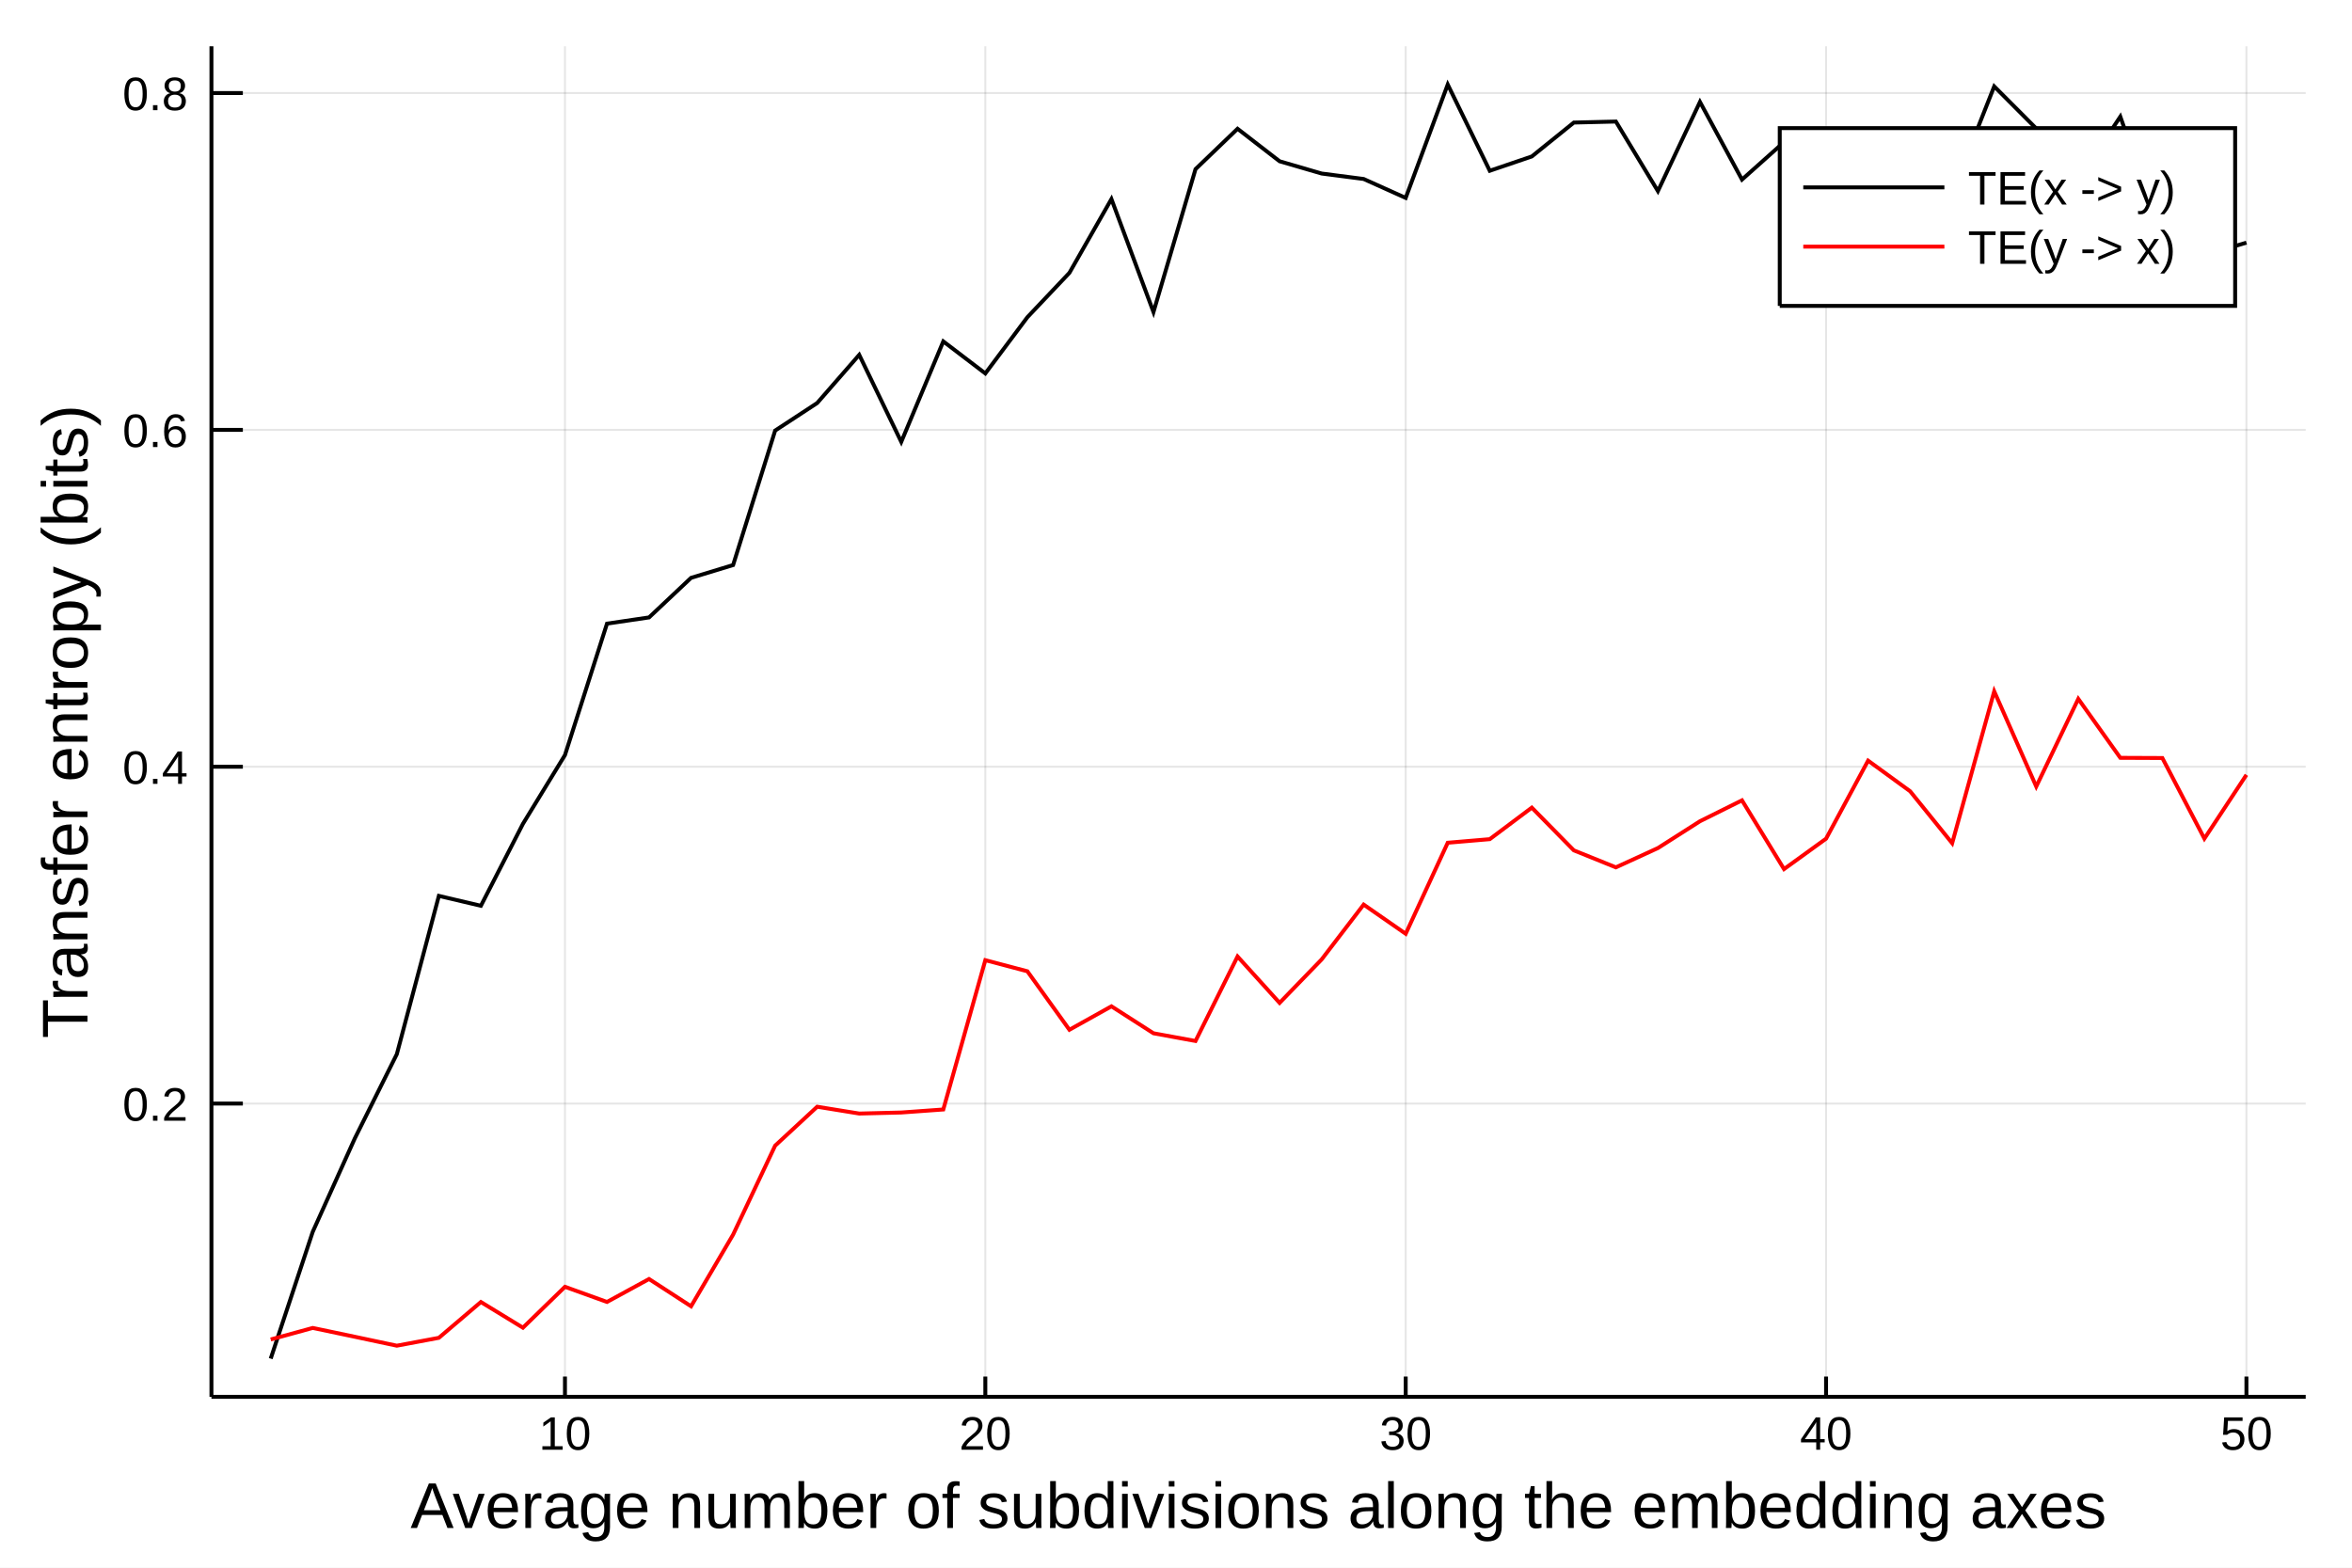
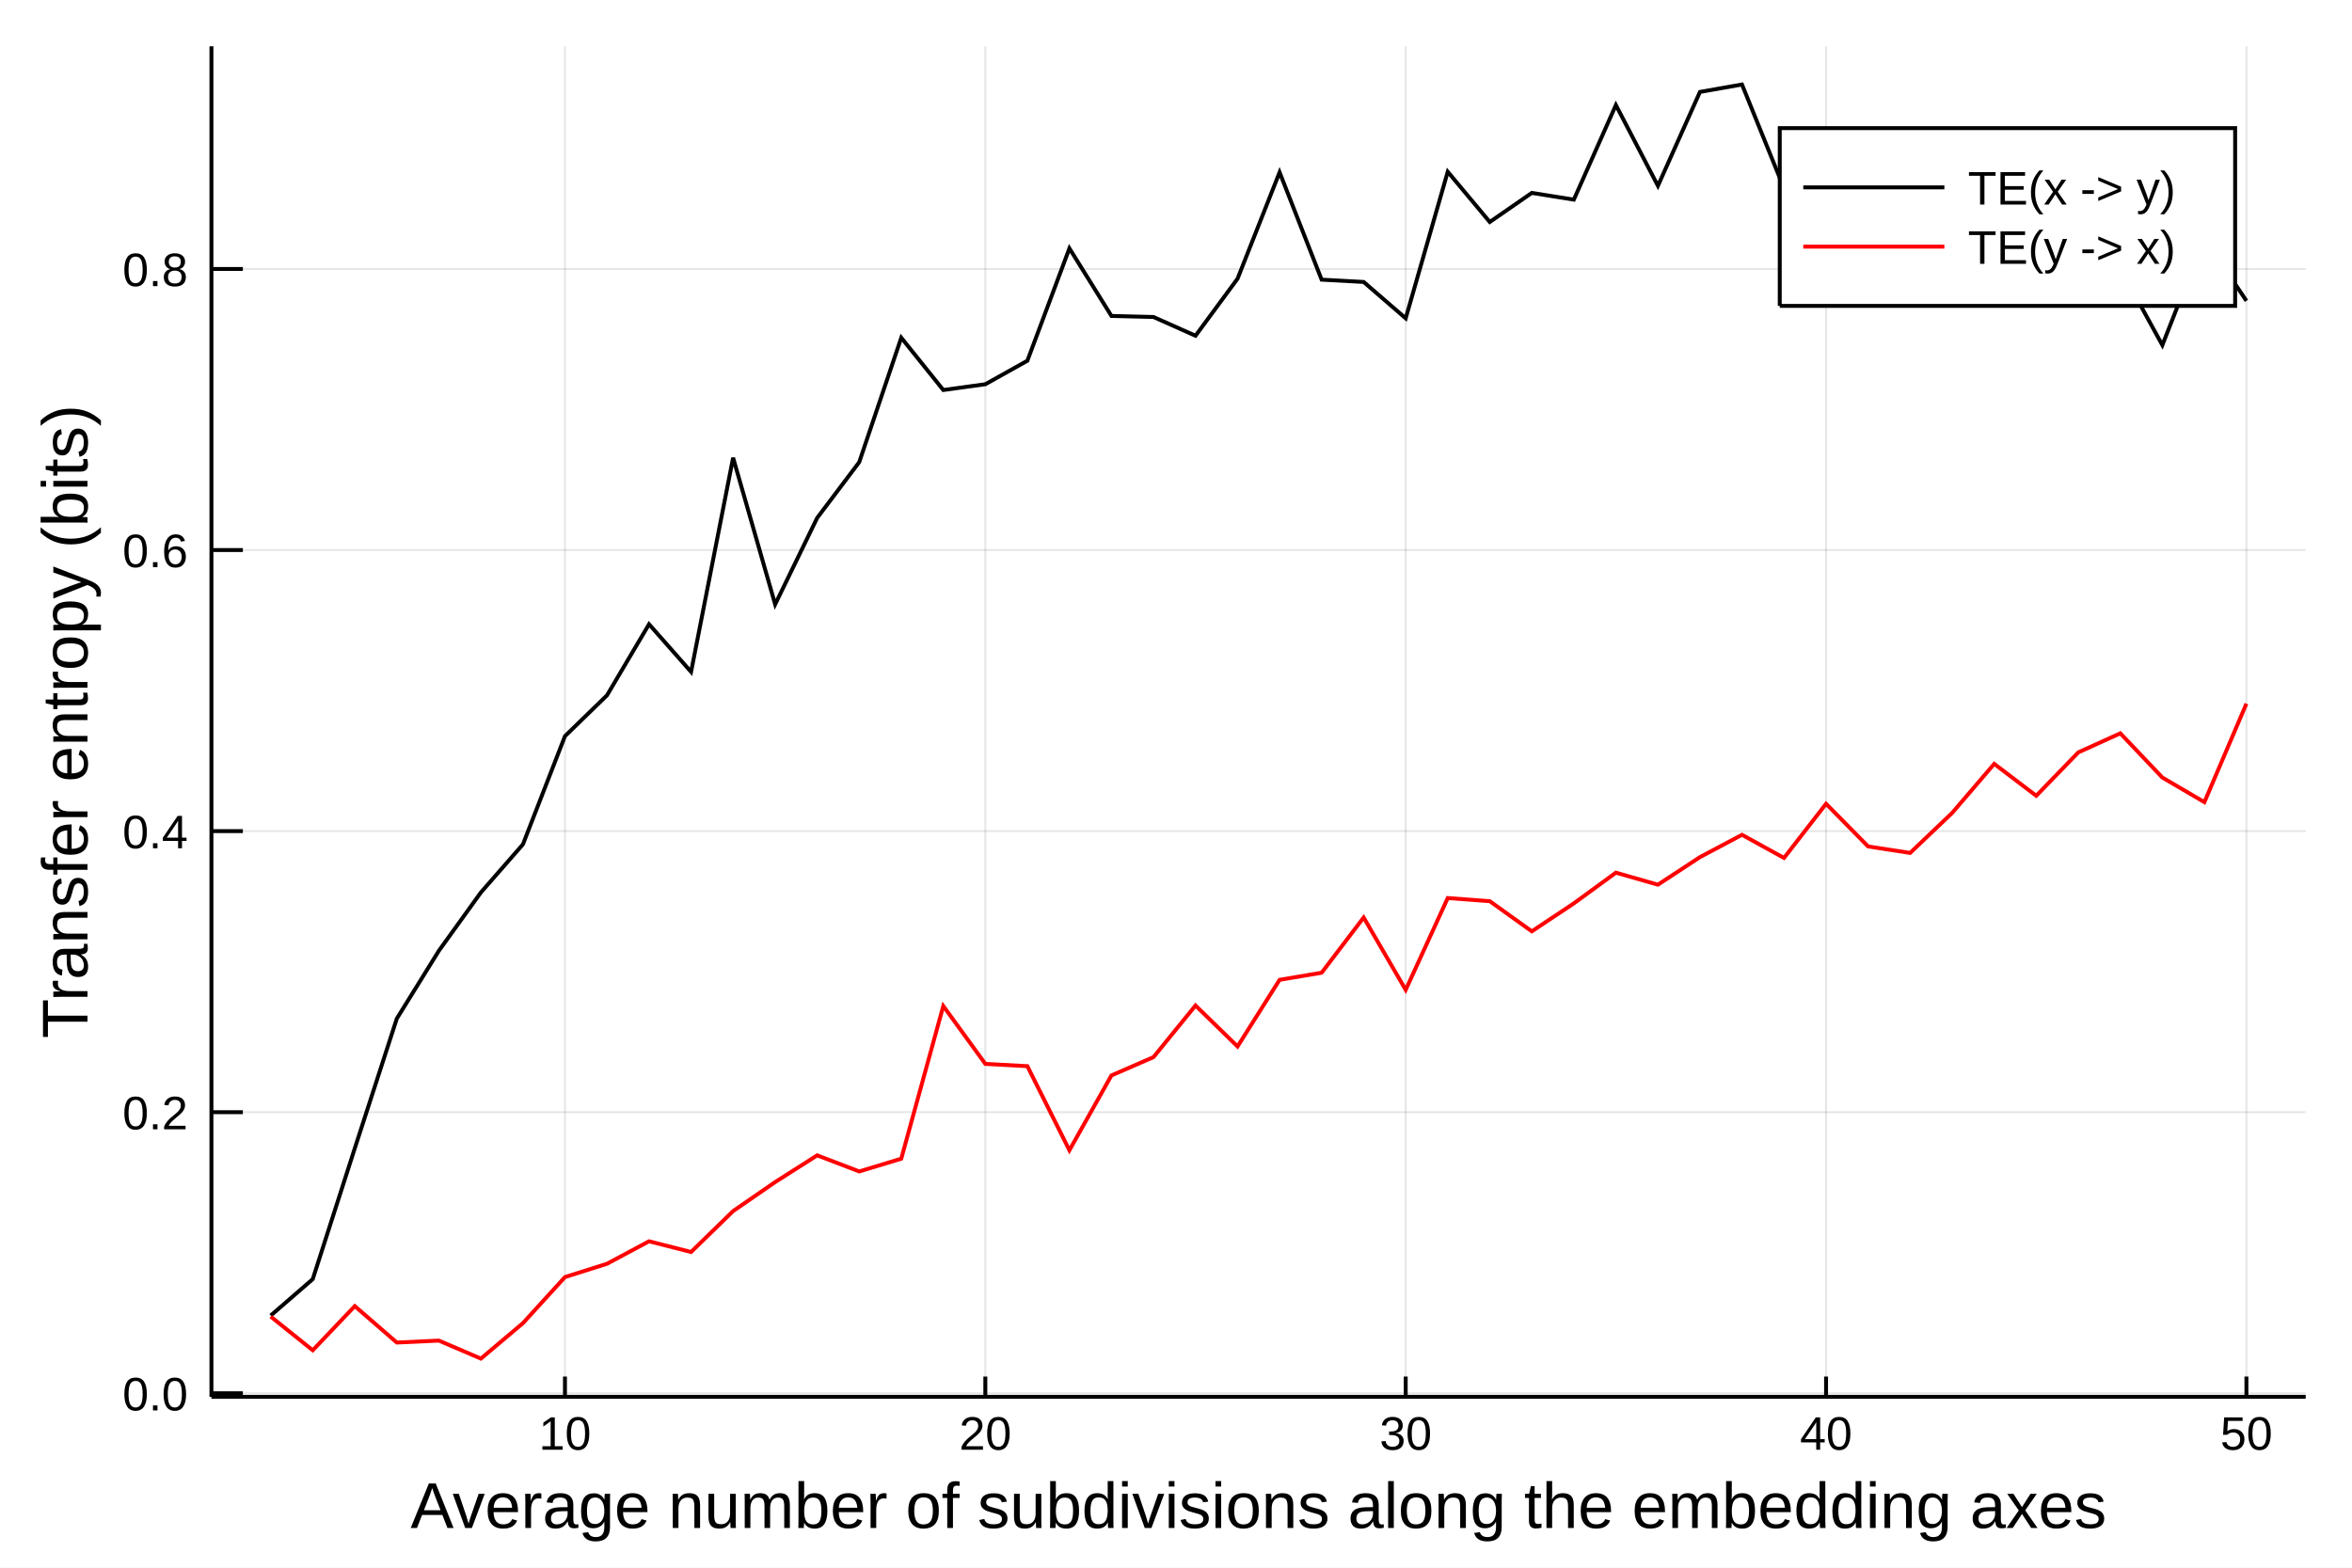
<svg xmlns="http://www.w3.org/2000/svg" width="600" height="400" viewBox="0 0 2400 1600">
  <defs>
-     <clipPath id="clip4200">
+     <clipPath id="clip3500">
      <rect x="0" y="0" width="2400" height="1600" />
    </clipPath>
  </defs>
-   <polygon clip-path="url(#clip4200)" points=" 0,1600 2400,1600 2400,0 0,0    " fill="#ffffff" fill-rule="evenodd" fill-opacity="1" />
+   <polygon clip-path="url(#clip3500)" points=" 0,1600 2400,1600 2400,0 0,0    " fill="#ffffff" fill-rule="evenodd" fill-opacity="1" />
  <defs>
-     <clipPath id="clip4201">
+     <clipPath id="clip3501">
      <rect x="480" y="0" width="1681" height="1600" />
    </clipPath>
  </defs>
-   <polygon clip-path="url(#clip4200)" points=" 215.754,1425.62 2352.76,1425.62 2352.76,47.244 215.754,47.244    " fill="#ffffff" fill-rule="evenodd" fill-opacity="1" />
+   <polygon clip-path="url(#clip3500)" points=" 215.754,1425.62 2352.76,1425.62 2352.76,47.244 215.754,47.244    " fill="#ffffff" fill-rule="evenodd" fill-opacity="1" />
  <defs>
-     <clipPath id="clip4202">
+     <clipPath id="clip3502">
      <rect x="215" y="47" width="2138" height="1379" />
    </clipPath>
  </defs>
-   <polyline clip-path="url(#clip4202)" style="stroke:#000000; stroke-width:2; stroke-opacity:0.1; fill:none" points="   576.496,1425.62 576.496,47.244    " />
-   <polyline clip-path="url(#clip4202)" style="stroke:#000000; stroke-width:2; stroke-opacity:0.1; fill:none" points="   1005.44,1425.62 1005.44,47.244    " />
-   <polyline clip-path="url(#clip4202)" style="stroke:#000000; stroke-width:2; stroke-opacity:0.1; fill:none" points="   1434.39,1425.62 1434.39,47.244    " />
-   <polyline clip-path="url(#clip4202)" style="stroke:#000000; stroke-width:2; stroke-opacity:0.1; fill:none" points="   1863.33,1425.62 1863.33,47.244    " />
-   <polyline clip-path="url(#clip4202)" style="stroke:#000000; stroke-width:2; stroke-opacity:0.1; fill:none" points="   2292.27,1425.62 2292.27,47.244    " />
-   <polyline clip-path="url(#clip4202)" style="stroke:#000000; stroke-width:2; stroke-opacity:0.1; fill:none" points="   215.754,1126.31 2352.76,1126.31    " />
-   <polyline clip-path="url(#clip4202)" style="stroke:#000000; stroke-width:2; stroke-opacity:0.1; fill:none" points="   215.754,782.525 2352.76,782.525    " />
-   <polyline clip-path="url(#clip4202)" style="stroke:#000000; stroke-width:2; stroke-opacity:0.1; fill:none" points="   215.754,438.739 2352.76,438.739    " />
-   <polyline clip-path="url(#clip4202)" style="stroke:#000000; stroke-width:2; stroke-opacity:0.1; fill:none" points="   215.754,94.952 2352.76,94.952    " />
-   <polyline clip-path="url(#clip4200)" style="stroke:#000000; stroke-width:4; stroke-opacity:1; fill:none" points="   215.754,1425.62 2352.76,1425.62    " />
-   <polyline clip-path="url(#clip4200)" style="stroke:#000000; stroke-width:4; stroke-opacity:1; fill:none" points="   215.754,1425.62 215.754,47.244    " />
-   <polyline clip-path="url(#clip4200)" style="stroke:#000000; stroke-width:4; stroke-opacity:1; fill:none" points="   576.496,1425.62 576.496,1404.94    " />
-   <polyline clip-path="url(#clip4200)" style="stroke:#000000; stroke-width:4; stroke-opacity:1; fill:none" points="   1005.44,1425.62 1005.44,1404.94    " />
-   <polyline clip-path="url(#clip4200)" style="stroke:#000000; stroke-width:4; stroke-opacity:1; fill:none" points="   1434.39,1425.62 1434.39,1404.94    " />
-   <polyline clip-path="url(#clip4200)" style="stroke:#000000; stroke-width:4; stroke-opacity:1; fill:none" points="   1863.33,1425.62 1863.33,1404.94    " />
-   <polyline clip-path="url(#clip4200)" style="stroke:#000000; stroke-width:4; stroke-opacity:1; fill:none" points="   2292.27,1425.62 2292.27,1404.94    " />
-   <polyline clip-path="url(#clip4200)" style="stroke:#000000; stroke-width:4; stroke-opacity:1; fill:none" points="   215.754,1126.31 247.809,1126.31    " />
-   <polyline clip-path="url(#clip4200)" style="stroke:#000000; stroke-width:4; stroke-opacity:1; fill:none" points="   215.754,782.525 247.809,782.525    " />
-   <polyline clip-path="url(#clip4200)" style="stroke:#000000; stroke-width:4; stroke-opacity:1; fill:none" points="   215.754,438.739 247.809,438.739    " />
-   <polyline clip-path="url(#clip4200)" style="stroke:#000000; stroke-width:4; stroke-opacity:1; fill:none" points="   215.754,94.952 247.809,94.952    " />
-   <g clip-path="url(#clip4200)">
+   <polyline clip-path="url(#clip3502)" style="stroke:#000000; stroke-width:2; stroke-opacity:0.1; fill:none" points="   576.496,1425.62 576.496,47.244    " />
+   <polyline clip-path="url(#clip3502)" style="stroke:#000000; stroke-width:2; stroke-opacity:0.1; fill:none" points="   1005.44,1425.62 1005.44,47.244    " />
+   <polyline clip-path="url(#clip3502)" style="stroke:#000000; stroke-width:2; stroke-opacity:0.1; fill:none" points="   1434.39,1425.62 1434.39,47.244    " />
+   <polyline clip-path="url(#clip3502)" style="stroke:#000000; stroke-width:2; stroke-opacity:0.1; fill:none" points="   1863.33,1425.62 1863.33,47.244    " />
+   <polyline clip-path="url(#clip3502)" style="stroke:#000000; stroke-width:2; stroke-opacity:0.1; fill:none" points="   2292.27,1425.62 2292.27,47.244    " />
+   <polyline clip-path="url(#clip3502)" style="stroke:#000000; stroke-width:2; stroke-opacity:0.1; fill:none" points="   215.754,1421.98 2352.76,1421.98    " />
+   <polyline clip-path="url(#clip3502)" style="stroke:#000000; stroke-width:2; stroke-opacity:0.1; fill:none" points="   215.754,1135.11 2352.76,1135.11    " />
+   <polyline clip-path="url(#clip3502)" style="stroke:#000000; stroke-width:2; stroke-opacity:0.1; fill:none" points="   215.754,848.245 2352.76,848.245    " />
+   <polyline clip-path="url(#clip3502)" style="stroke:#000000; stroke-width:2; stroke-opacity:0.1; fill:none" points="   215.754,561.379 2352.76,561.379    " />
+   <polyline clip-path="url(#clip3502)" style="stroke:#000000; stroke-width:2; stroke-opacity:0.1; fill:none" points="   215.754,274.514 2352.76,274.514    " />
+   <polyline clip-path="url(#clip3500)" style="stroke:#000000; stroke-width:4; stroke-opacity:1; fill:none" points="   215.754,1425.62 2352.76,1425.62    " />
+   <polyline clip-path="url(#clip3500)" style="stroke:#000000; stroke-width:4; stroke-opacity:1; fill:none" points="   215.754,1425.62 215.754,47.244    " />
+   <polyline clip-path="url(#clip3500)" style="stroke:#000000; stroke-width:4; stroke-opacity:1; fill:none" points="   576.496,1425.62 576.496,1404.94    " />
+   <polyline clip-path="url(#clip3500)" style="stroke:#000000; stroke-width:4; stroke-opacity:1; fill:none" points="   1005.44,1425.62 1005.44,1404.94    " />
+   <polyline clip-path="url(#clip3500)" style="stroke:#000000; stroke-width:4; stroke-opacity:1; fill:none" points="   1434.39,1425.62 1434.39,1404.94    " />
+   <polyline clip-path="url(#clip3500)" style="stroke:#000000; stroke-width:4; stroke-opacity:1; fill:none" points="   1863.33,1425.62 1863.33,1404.94    " />
+   <polyline clip-path="url(#clip3500)" style="stroke:#000000; stroke-width:4; stroke-opacity:1; fill:none" points="   2292.27,1425.62 2292.27,1404.94    " />
+   <polyline clip-path="url(#clip3500)" style="stroke:#000000; stroke-width:4; stroke-opacity:1; fill:none" points="   215.754,1421.98 247.809,1421.98    " />
+   <polyline clip-path="url(#clip3500)" style="stroke:#000000; stroke-width:4; stroke-opacity:1; fill:none" points="   215.754,1135.11 247.809,1135.11    " />
+   <polyline clip-path="url(#clip3500)" style="stroke:#000000; stroke-width:4; stroke-opacity:1; fill:none" points="   215.754,848.245 247.809,848.245    " />
+   <polyline clip-path="url(#clip3500)" style="stroke:#000000; stroke-width:4; stroke-opacity:1; fill:none" points="   215.754,561.379 247.809,561.379    " />
+   <polyline clip-path="url(#clip3500)" style="stroke:#000000; stroke-width:4; stroke-opacity:1; fill:none" points="   215.754,274.514 247.809,274.514    " />
+   <g clip-path="url(#clip3500)">
    <text style="fill:#000000; fill-opacity:1; font-family:Arial,Helvetica Neue,Helvetica,sans-serif; font-size:48px; text-anchor:middle;" transform="rotate(0, 576.496, 1479.62)" x="576.496" y="1479.62">10</text>
  </g>
-   <g clip-path="url(#clip4200)">
+   <g clip-path="url(#clip3500)">
    <text style="fill:#000000; fill-opacity:1; font-family:Arial,Helvetica Neue,Helvetica,sans-serif; font-size:48px; text-anchor:middle;" transform="rotate(0, 1005.44, 1479.62)" x="1005.44" y="1479.62">20</text>
  </g>
-   <g clip-path="url(#clip4200)">
+   <g clip-path="url(#clip3500)">
    <text style="fill:#000000; fill-opacity:1; font-family:Arial,Helvetica Neue,Helvetica,sans-serif; font-size:48px; text-anchor:middle;" transform="rotate(0, 1434.39, 1479.62)" x="1434.39" y="1479.62">30</text>
  </g>
-   <g clip-path="url(#clip4200)">
+   <g clip-path="url(#clip3500)">
    <text style="fill:#000000; fill-opacity:1; font-family:Arial,Helvetica Neue,Helvetica,sans-serif; font-size:48px; text-anchor:middle;" transform="rotate(0, 1863.33, 1479.62)" x="1863.33" y="1479.62">40</text>
  </g>
-   <g clip-path="url(#clip4200)">
+   <g clip-path="url(#clip3500)">
    <text style="fill:#000000; fill-opacity:1; font-family:Arial,Helvetica Neue,Helvetica,sans-serif; font-size:48px; text-anchor:middle;" transform="rotate(0, 2292.27, 1479.62)" x="2292.27" y="1479.62">50</text>
  </g>
-   <g clip-path="url(#clip4200)">
-     <text style="fill:#000000; fill-opacity:1; font-family:Arial,Helvetica Neue,Helvetica,sans-serif; font-size:48px; text-anchor:end;" transform="rotate(0, 191.754, 1143.81)" x="191.754" y="1143.81">0.2</text>
+   <g clip-path="url(#clip3500)">
+     <text style="fill:#000000; fill-opacity:1; font-family:Arial,Helvetica Neue,Helvetica,sans-serif; font-size:48px; text-anchor:end;" transform="rotate(0, 191.754, 1439.48)" x="191.754" y="1439.48">0.0</text>
  </g>
-   <g clip-path="url(#clip4200)">
-     <text style="fill:#000000; fill-opacity:1; font-family:Arial,Helvetica Neue,Helvetica,sans-serif; font-size:48px; text-anchor:end;" transform="rotate(0, 191.754, 800.025)" x="191.754" y="800.025">0.4</text>
+   <g clip-path="url(#clip3500)">
+     <text style="fill:#000000; fill-opacity:1; font-family:Arial,Helvetica Neue,Helvetica,sans-serif; font-size:48px; text-anchor:end;" transform="rotate(0, 191.754, 1152.61)" x="191.754" y="1152.61">0.2</text>
  </g>
-   <g clip-path="url(#clip4200)">
-     <text style="fill:#000000; fill-opacity:1; font-family:Arial,Helvetica Neue,Helvetica,sans-serif; font-size:48px; text-anchor:end;" transform="rotate(0, 191.754, 456.239)" x="191.754" y="456.239">0.6</text>
+   <g clip-path="url(#clip3500)">
+     <text style="fill:#000000; fill-opacity:1; font-family:Arial,Helvetica Neue,Helvetica,sans-serif; font-size:48px; text-anchor:end;" transform="rotate(0, 191.754, 865.745)" x="191.754" y="865.745">0.4</text>
  </g>
-   <g clip-path="url(#clip4200)">
-     <text style="fill:#000000; fill-opacity:1; font-family:Arial,Helvetica Neue,Helvetica,sans-serif; font-size:48px; text-anchor:end;" transform="rotate(0, 191.754, 112.452)" x="191.754" y="112.452">0.8</text>
+   <g clip-path="url(#clip3500)">
+     <text style="fill:#000000; fill-opacity:1; font-family:Arial,Helvetica Neue,Helvetica,sans-serif; font-size:48px; text-anchor:end;" transform="rotate(0, 191.754, 578.879)" x="191.754" y="578.879">0.6</text>
  </g>
-   <g clip-path="url(#clip4200)">
+   <g clip-path="url(#clip3500)">
+     <text style="fill:#000000; fill-opacity:1; font-family:Arial,Helvetica Neue,Helvetica,sans-serif; font-size:48px; text-anchor:end;" transform="rotate(0, 191.754, 292.014)" x="191.754" y="292.014">0.8</text>
+   </g>
+   <g clip-path="url(#clip3500)">
    <text style="fill:#000000; fill-opacity:1; font-family:Arial,Helvetica Neue,Helvetica,sans-serif; font-size:66px; text-anchor:middle;" transform="rotate(0, 1284.25, 1559.48)" x="1284.25" y="1559.48">Average number of subdivisions along the embedding axes</text>
  </g>
-   <g clip-path="url(#clip4200)">
+   <g clip-path="url(#clip3500)">
    <text style="fill:#000000; fill-opacity:1; font-family:Arial,Helvetica Neue,Helvetica,sans-serif; font-size:66px; text-anchor:middle;" transform="rotate(-90, 89.2861, 736.431)" x="89.286" y="736.431">Transfer entropy (bits)</text>
  </g>
-   <polyline clip-path="url(#clip4202)" style="stroke:#000000; stroke-width:4; stroke-opacity:1; fill:none" points="   276.235,1386.61 319.13,1257.18 362.024,1161.93 404.919,1075.91 447.813,914.368 490.708,924.453 533.602,840.823 576.496,770.644 619.391,636.487 662.285,630.153    705.18,589.746 748.074,576.703 790.969,439.438 833.863,411.326 876.758,362.166 919.652,450.993 962.547,348.434 1005.44,381.134 1048.34,323.767 1091.23,278.473    1134.12,203.167 1177.02,318.492 1219.91,172.649 1262.81,131.423 1305.7,164.594 1348.6,177.104 1391.49,182.671 1434.39,201.973 1477.28,86.255 1520.17,174.283    1563.07,159.687 1605.96,125.084 1648.86,124.054 1691.75,195.028 1734.65,104.028 1777.54,183.272 1820.44,145.012 1863.33,143.703 1906.22,147.259 1949.12,221.955    1992.01,196.832 2034.91,88.163 2077.8,131.156 2120.7,183.603 2163.59,119.053 2206.49,240.684 2249.38,260.338 2292.27,247.651    " />
-   <polyline clip-path="url(#clip4202)" style="stroke:#ff0000; stroke-width:4; stroke-opacity:1; fill:none" points="   276.235,1367.09 319.13,1355.31 362.024,1364.32 404.919,1373.43 447.813,1365.39 490.708,1328.85 533.602,1355.07 576.496,1313.33 619.391,1328.79 662.285,1305.39    705.18,1333.21 748.074,1260.06 790.969,1169.25 833.863,1129.55 876.758,1136.5 919.652,1135.44 962.547,1132.35 1005.44,979.961 1048.34,991.303 1091.23,1050.99    1134.12,1027.06 1177.02,1054.58 1219.91,1062.45 1262.81,976.208 1305.7,1023.55 1348.6,979.233 1391.49,923.238 1434.39,953.025 1477.28,860.113 1520.17,856.463    1563.07,824.284 1605.96,867.891 1648.86,885.238 1691.75,865.55 1734.65,838.17 1777.54,816.843 1820.44,887.009 1863.33,855.978 1906.22,776.323 1949.12,807.568    1992.01,860.6 2034.91,705.565 2077.8,802.756 2120.7,713.275 2163.59,773.457 2206.49,773.64 2249.38,855.896 2292.27,790.819    " />
-   <polygon clip-path="url(#clip4200)" points=" 1816.07,312.204 2280.76,312.204 2280.76,130.764 1816.07,130.764    " fill="#ffffff" fill-rule="evenodd" fill-opacity="1" />
-   <polyline clip-path="url(#clip4200)" style="stroke:#000000; stroke-width:4; stroke-opacity:1; fill:none" points="   1816.07,312.204 2280.76,312.204 2280.76,130.764 1816.07,130.764 1816.07,312.204    " />
-   <polyline clip-path="url(#clip4200)" style="stroke:#000000; stroke-width:4; stroke-opacity:1; fill:none" points="   1840.07,191.244 1984.07,191.244    " />
-   <g clip-path="url(#clip4200)">
+   <polyline clip-path="url(#clip3502)" style="stroke:#000000; stroke-width:4; stroke-opacity:1; fill:none" points="   276.235,1342.66 319.13,1305.5 362.024,1172.01 404.919,1039.59 447.813,970.372 490.708,910.825 533.602,861.764 576.496,751.319 619.391,709.627 662.285,637.094    705.18,685.718 748.074,467.196 790.969,616.803 833.863,528.565 876.758,471.679 919.652,344.669 962.547,398.055 1005.44,392.148 1048.34,368.17 1091.23,253.5    1134.12,322.454 1177.02,323.529 1219.91,342.667 1262.81,284.445 1305.7,175.849 1348.6,285.423 1391.49,287.773 1434.39,324.869 1477.28,175.281 1520.17,226.568    1563.07,196.89 1605.96,203.737 1648.86,107.229 1691.75,189.643 1734.65,93.82 1777.54,86.255 1820.44,192.256 1863.33,173.571 1906.22,247.655 1949.12,250.455    1992.01,233.686 2034.91,184.074 2077.8,295.728 2120.7,279.127 2163.59,274.124 2206.49,352.243 2249.38,242.839 2292.27,307.073    " />
+   <polyline clip-path="url(#clip3502)" style="stroke:#ff0000; stroke-width:4; stroke-opacity:1; fill:none" points="   276.235,1343.72 319.13,1378.1 362.024,1333.04 404.919,1370.21 447.813,1368.22 490.708,1386.61 533.602,1350.44 576.496,1303.39 619.391,1289.81 662.285,1266.89    705.18,1277.8 748.074,1236.04 790.969,1206.44 833.863,1179.16 876.758,1195.59 919.652,1182.57 962.547,1026.74 1005.44,1085.8 1048.34,1088.15 1091.23,1173.96    1134.12,1097.6 1177.02,1078.93 1219.91,1026.23 1262.81,1068.04 1305.7,1000.03 1348.6,992.781 1391.49,936.422 1434.39,1010.25 1477.28,916.562 1520.17,919.755    1563.07,950.536 1605.96,921.992 1648.86,890.657 1691.75,902.928 1734.65,874.79 1777.54,852.019 1820.44,875.617 1863.33,820.368 1906.22,863.877 1949.12,870.506    1992.01,829.656 2034.91,779.618 2077.8,812.178 2120.7,767.896 2163.59,748.42 2206.49,793.554 2249.38,818.678 2292.27,718.155    " />
+   <polygon clip-path="url(#clip3500)" points=" 1816.07,312.204 2280.76,312.204 2280.76,130.764 1816.07,130.764    " fill="#ffffff" fill-rule="evenodd" fill-opacity="1" />
+   <polyline clip-path="url(#clip3500)" style="stroke:#000000; stroke-width:4; stroke-opacity:1; fill:none" points="   1816.07,312.204 2280.76,312.204 2280.76,130.764 1816.07,130.764 1816.07,312.204    " />
+   <polyline clip-path="url(#clip3500)" style="stroke:#000000; stroke-width:4; stroke-opacity:1; fill:none" points="   1840.07,191.244 1984.07,191.244    " />
+   <g clip-path="url(#clip3500)">
    <text style="fill:#000000; fill-opacity:1; font-family:Arial,Helvetica Neue,Helvetica,sans-serif; font-size:48px; text-anchor:start;" transform="rotate(0, 2008.07, 208.744)" x="2008.07" y="208.744">TE(x -&gt; y)</text>
  </g>
-   <polyline clip-path="url(#clip4200)" style="stroke:#ff0000; stroke-width:4; stroke-opacity:1; fill:none" points="   1840.07,251.724 1984.07,251.724    " />
-   <g clip-path="url(#clip4200)">
+   <polyline clip-path="url(#clip3500)" style="stroke:#ff0000; stroke-width:4; stroke-opacity:1; fill:none" points="   1840.07,251.724 1984.07,251.724    " />
+   <g clip-path="url(#clip3500)">
    <text style="fill:#000000; fill-opacity:1; font-family:Arial,Helvetica Neue,Helvetica,sans-serif; font-size:48px; text-anchor:start;" transform="rotate(0, 2008.07, 269.224)" x="2008.07" y="269.224">TE(y -&gt; x)</text>
  </g>
</svg>
